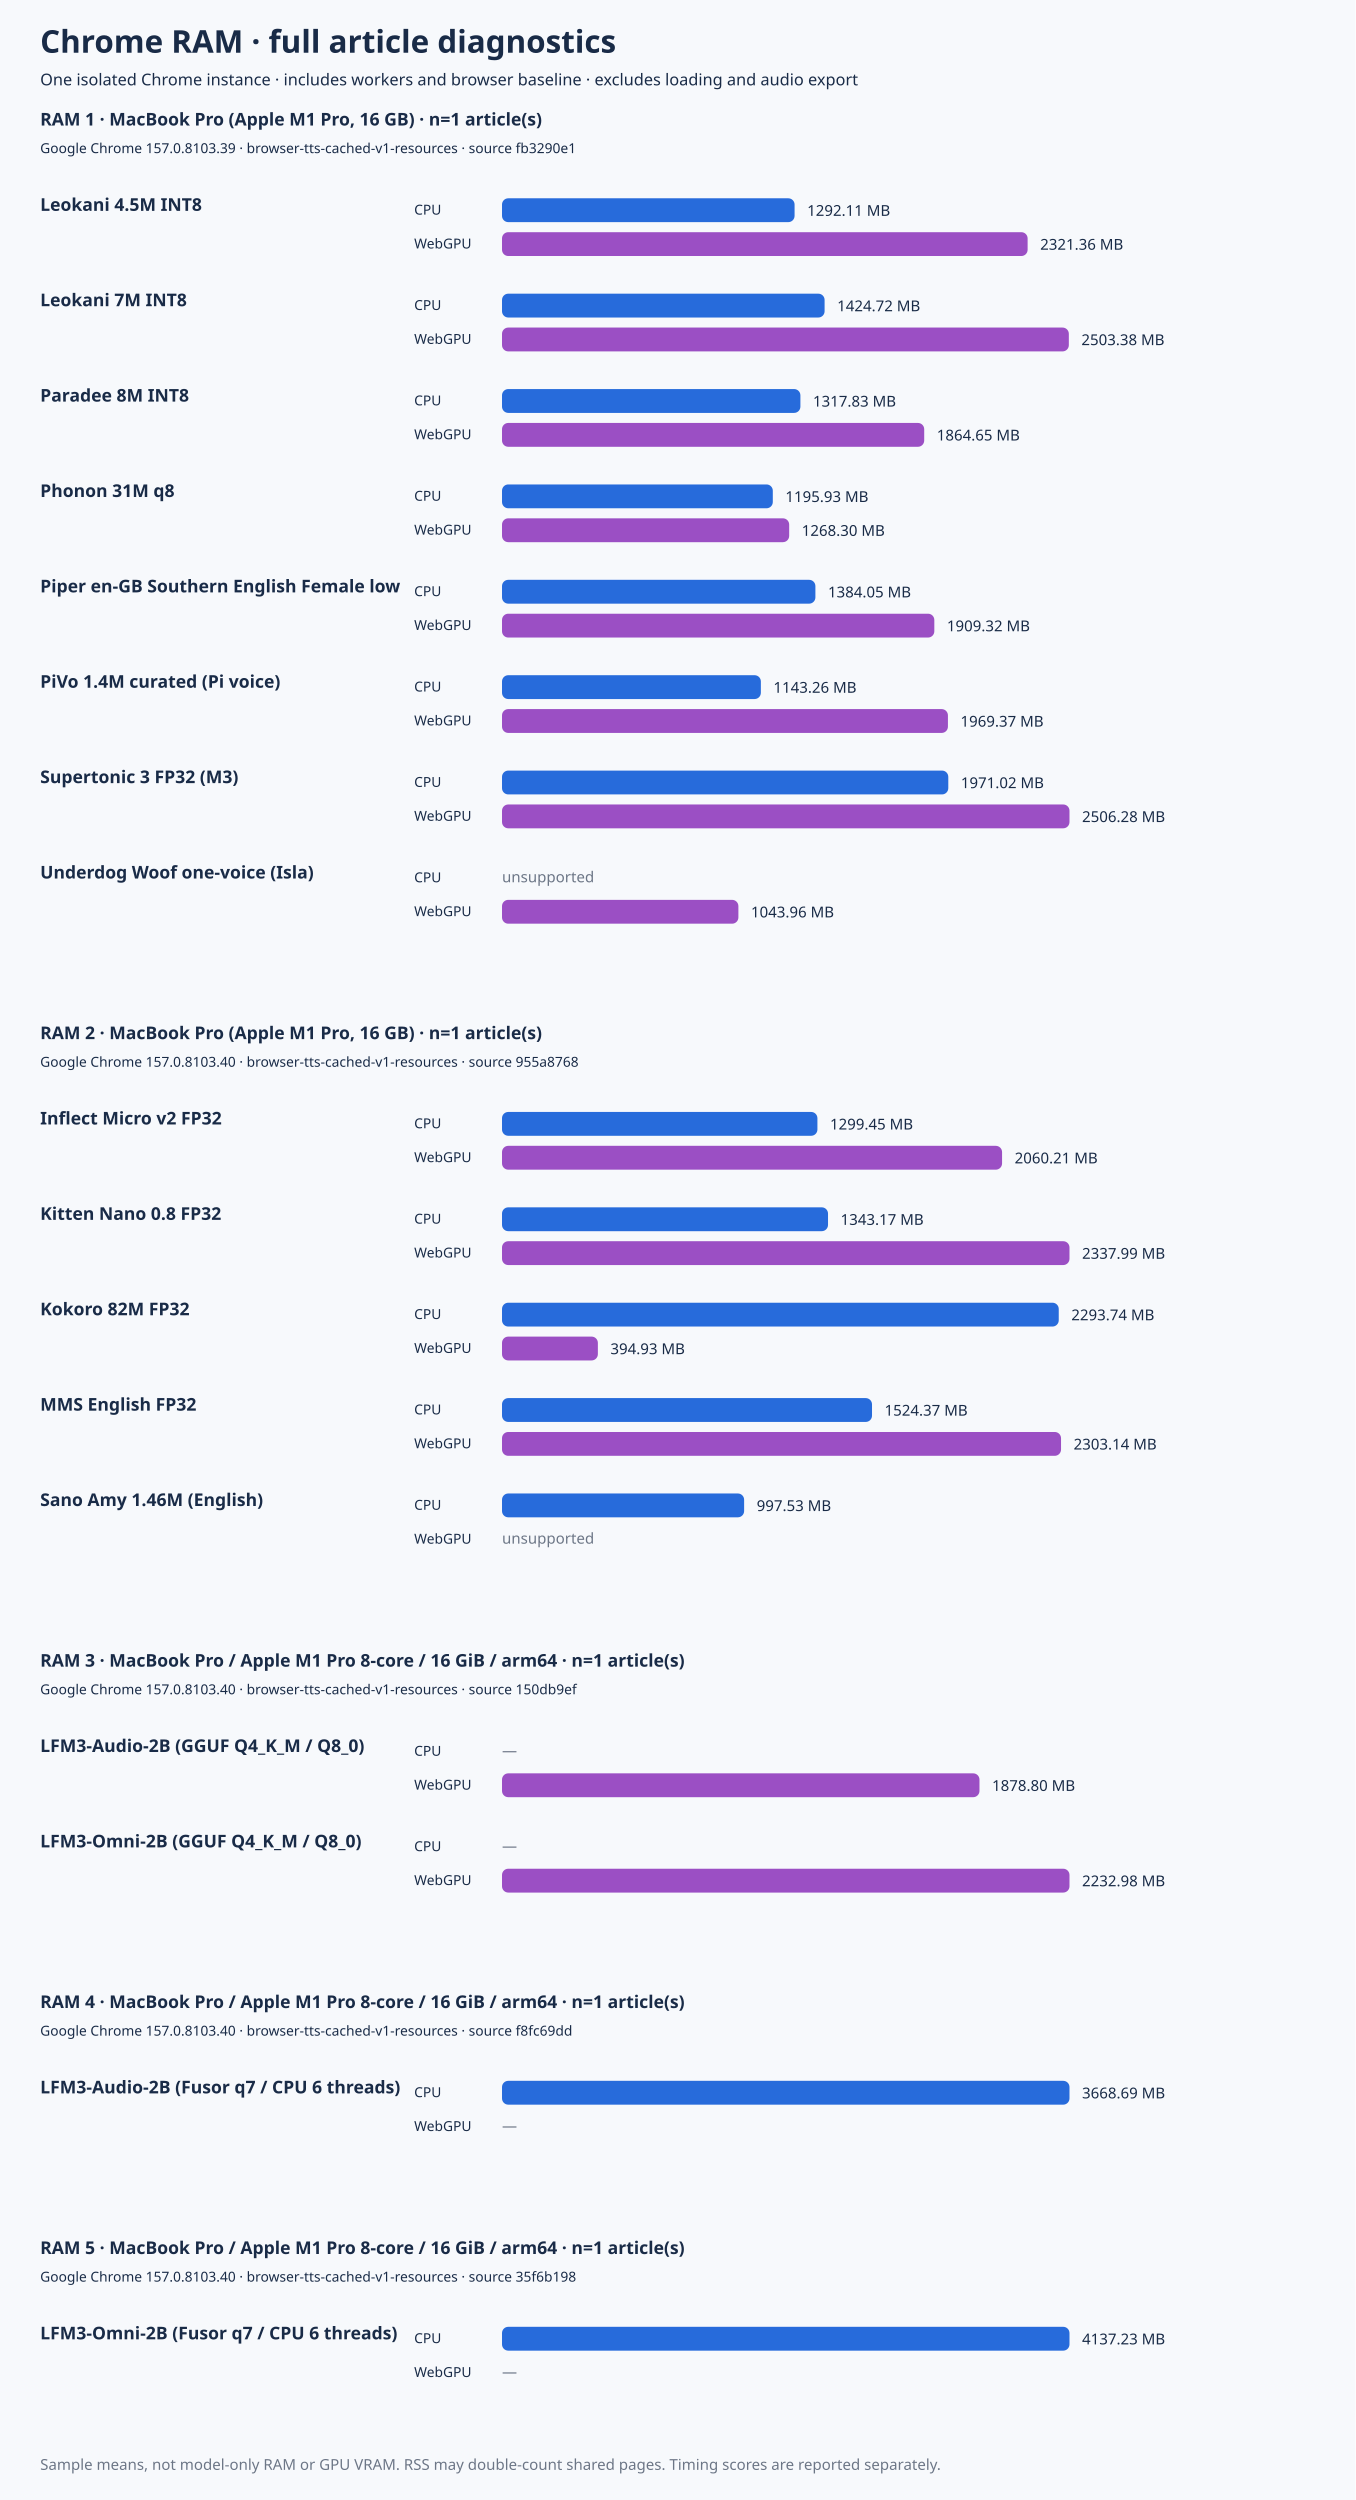
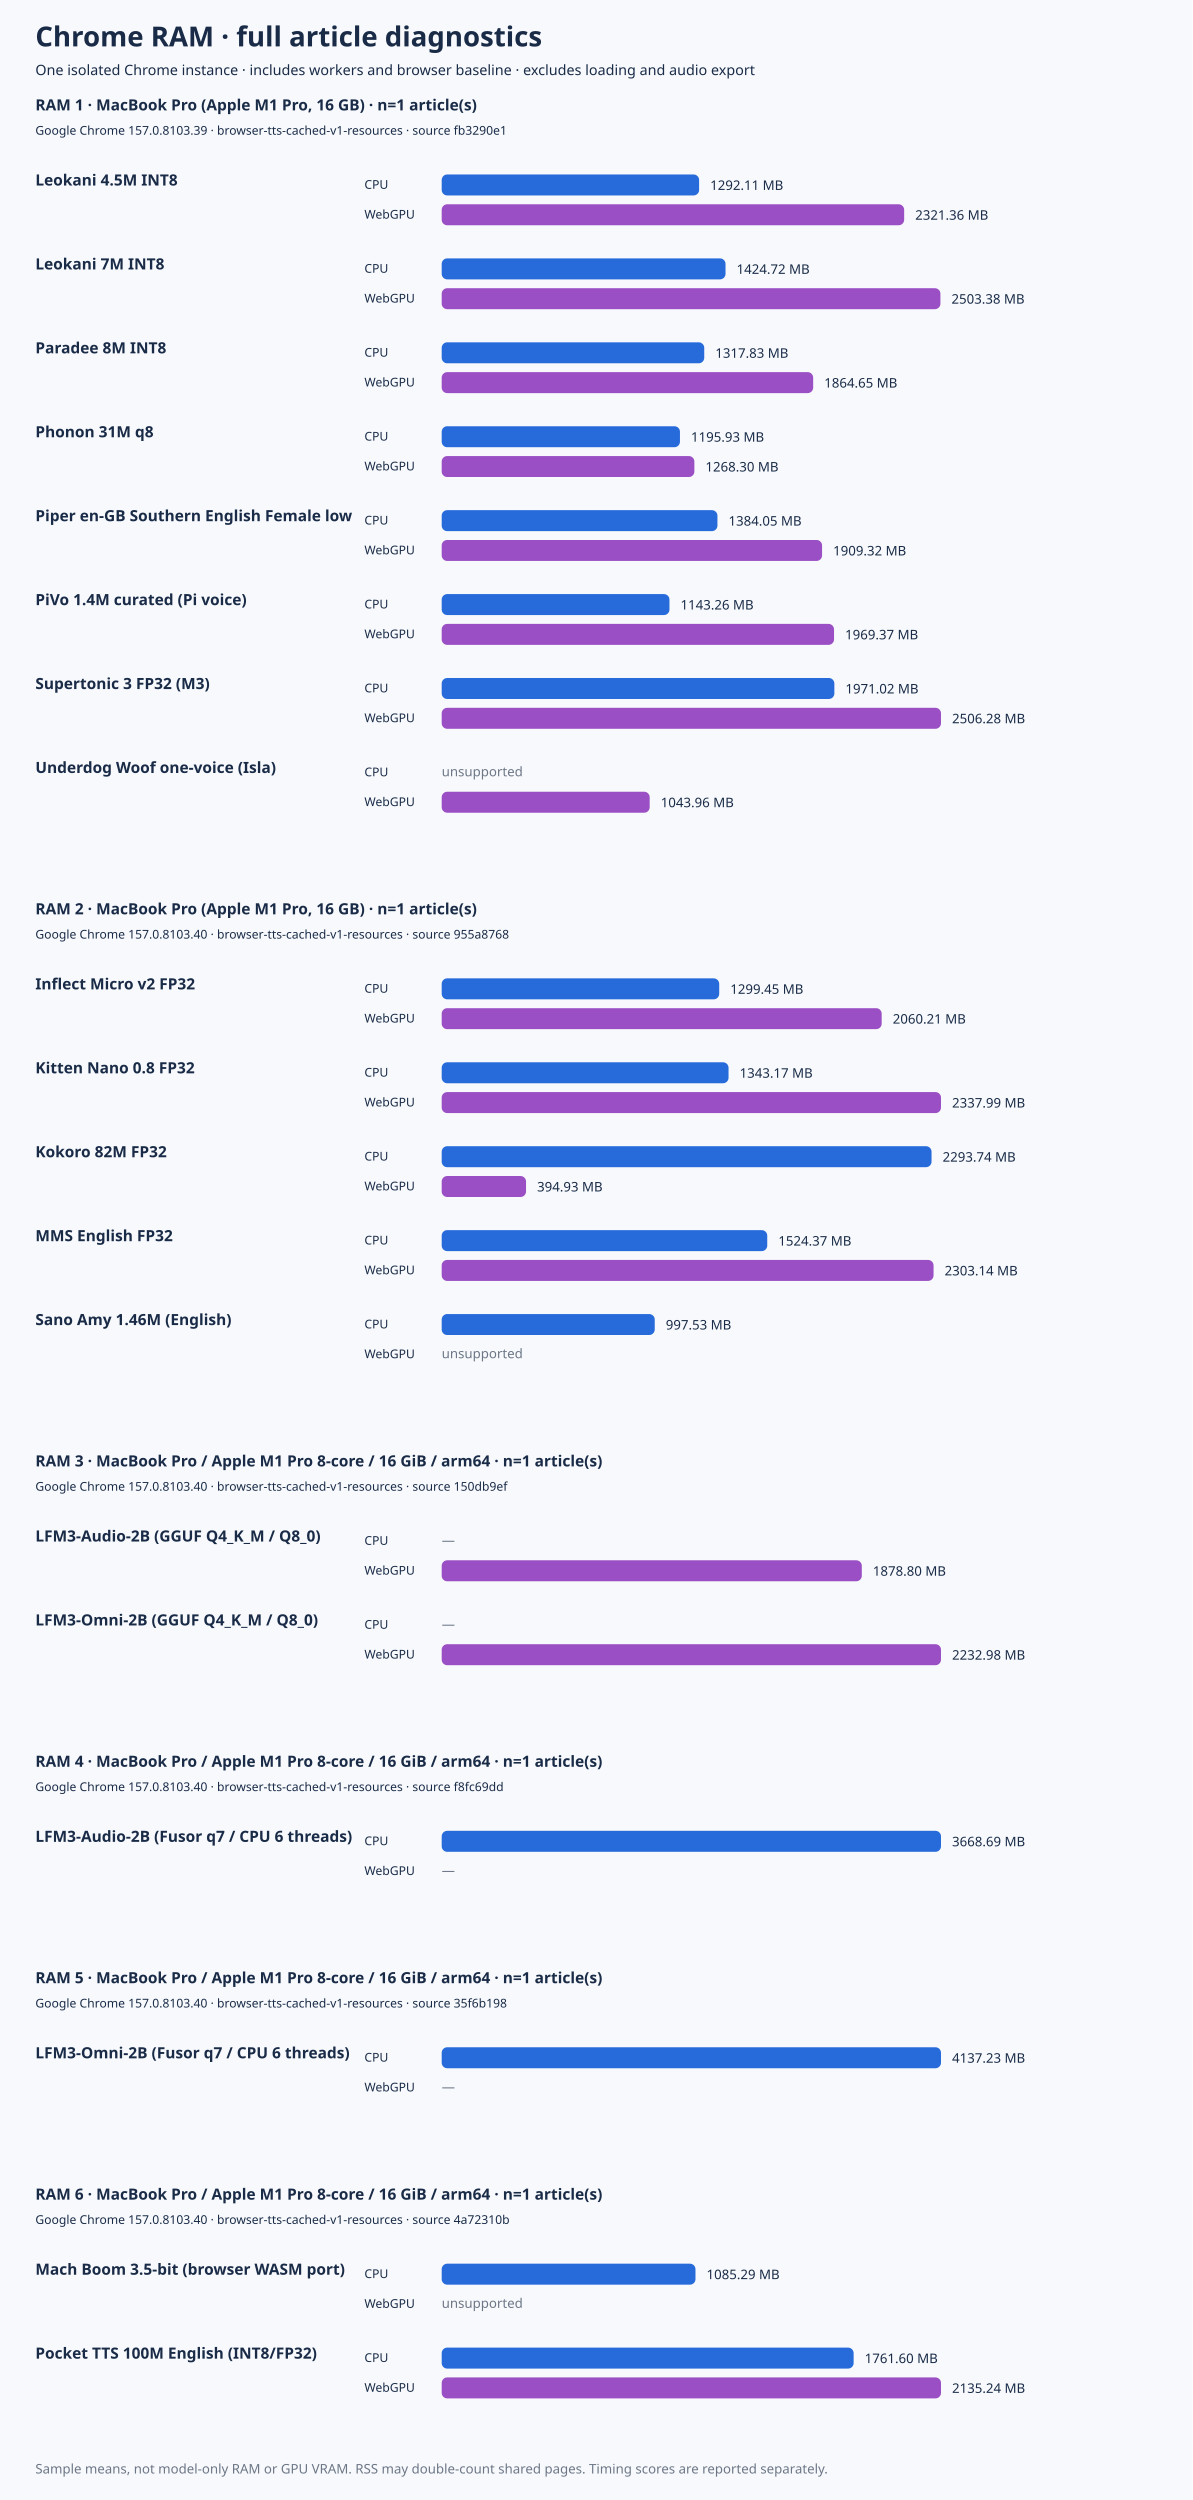
- <svg xmlns="http://www.w3.org/2000/svg" width="1080" height="1992" viewBox="0 0 1080 1992" role="img" aria-labelledby="title desc">
+ <svg xmlns="http://www.w3.org/2000/svg" width="1080" height="2264" viewBox="0 0 1080 2264" role="img" aria-labelledby="title desc">
  <rect width="100%" height="100%" fill="#f7f9fc" />
  <g font-family="system-ui,sans-serif" fill="#192b47">
    <text x="32" y="42" font-size="25" font-weight="700">Chrome RAM · full article diagnostics</text>
    <text x="32" y="68" font-size="13">One isolated Chrome instance · includes workers and browser baseline · excludes loading and audio export</text>
    <text x="32" y="100" font-size="14" font-weight="700">RAM 1 · MacBook Pro (Apple M1 Pro, 16 GB) · n=1 article(s)</text>
    <text x="32" y="122" font-size="11">Google Chrome 157.0.8103.39 · browser-tts-cached-v1-resources · source fb3290e1</text>
    <text x="32" y="168" font-size="14" font-weight="600">Leokani 4.5M INT8</text>
    <text x="330" y="171" font-size="11">CPU</text>
    <rect x="400" y="158" width="233.12" height="19" rx="5" fill="#276bdb" />
    <text x="643.12" y="172" font-size="12">1292.11 MB</text>
    <text x="330" y="198" font-size="11">WebGPU</text>
    <rect x="400" y="185" width="418.81" height="19" rx="5" fill="#9b4fc4" />
    <text x="828.81" y="199" font-size="12">2321.36 MB</text>
    <text x="32" y="244" font-size="14" font-weight="600">Leokani 7M INT8</text>
    <text x="330" y="247" font-size="11">CPU</text>
    <rect x="400" y="234" width="257.04" height="19" rx="5" fill="#276bdb" />
    <text x="667.04" y="248" font-size="12">1424.72 MB</text>
    <text x="330" y="274" font-size="11">WebGPU</text>
    <rect x="400" y="261" width="451.65" height="19" rx="5" fill="#9b4fc4" />
    <text x="861.65" y="275" font-size="12">2503.38 MB</text>
    <text x="32" y="320" font-size="14" font-weight="600">Paradee 8M INT8</text>
    <text x="330" y="323" font-size="11">CPU</text>
    <rect x="400" y="310" width="237.76" height="19" rx="5" fill="#276bdb" />
    <text x="647.76" y="324" font-size="12">1317.83 MB</text>
    <text x="330" y="350" font-size="11">WebGPU</text>
    <rect x="400" y="337" width="336.41" height="19" rx="5" fill="#9b4fc4" />
    <text x="746.41" y="351" font-size="12">1864.65 MB</text>
    <text x="32" y="396" font-size="14" font-weight="600">Phonon 31M q8</text>
    <text x="330" y="399" font-size="11">CPU</text>
    <rect x="400" y="386" width="215.77" height="19" rx="5" fill="#276bdb" />
    <text x="625.77" y="400" font-size="12">1195.93 MB</text>
    <text x="330" y="426" font-size="11">WebGPU</text>
    <rect x="400" y="413" width="228.82" height="19" rx="5" fill="#9b4fc4" />
    <text x="638.82" y="427" font-size="12">1268.30 MB</text>
    <text x="32" y="472" font-size="14" font-weight="600">Piper en-GB Southern English Female low</text>
    <text x="330" y="475" font-size="11">CPU</text>
    <rect x="400" y="462" width="249.71" height="19" rx="5" fill="#276bdb" />
    <text x="659.71" y="476" font-size="12">1384.05 MB</text>
    <text x="330" y="502" font-size="11">WebGPU</text>
    <rect x="400" y="489" width="344.47" height="19" rx="5" fill="#9b4fc4" />
    <text x="754.47" y="503" font-size="12">1909.32 MB</text>
    <text x="32" y="548" font-size="14" font-weight="600">PiVo 1.4M curated (Pi voice)</text>
    <text x="330" y="551" font-size="11">CPU</text>
    <rect x="400" y="538" width="206.26" height="19" rx="5" fill="#276bdb" />
    <text x="616.26" y="552" font-size="12">1143.26 MB</text>
    <text x="330" y="578" font-size="11">WebGPU</text>
    <rect x="400" y="565" width="355.31" height="19" rx="5" fill="#9b4fc4" />
    <text x="765.31" y="579" font-size="12">1969.37 MB</text>
    <text x="32" y="624" font-size="14" font-weight="600">Supertonic 3 FP32 (M3)</text>
    <text x="330" y="627" font-size="11">CPU</text>
    <rect x="400" y="614" width="355.60" height="19" rx="5" fill="#276bdb" />
    <text x="765.60" y="628" font-size="12">1971.02 MB</text>
    <text x="330" y="654" font-size="11">WebGPU</text>
    <rect x="400" y="641" width="452.17" height="19" rx="5" fill="#9b4fc4" />
    <text x="862.17" y="655" font-size="12">2506.28 MB</text>
    <text x="32" y="700" font-size="14" font-weight="600">Underdog Woof one-voice (Isla)</text>
    <text x="330" y="703" font-size="11">CPU</text>
    <text x="400" y="703" font-size="12" fill="#6c7686">unsupported</text>
    <text x="330" y="730" font-size="11">WebGPU</text>
    <rect x="400" y="717" width="188.35" height="19" rx="5" fill="#9b4fc4" />
    <text x="598.35" y="731" font-size="12">1043.96 MB</text>
    <text x="32" y="828" font-size="14" font-weight="700">RAM 2 · MacBook Pro (Apple M1 Pro, 16 GB) · n=1 article(s)</text>
    <text x="32" y="850" font-size="11">Google Chrome 157.0.8103.40 · browser-tts-cached-v1-resources · source 955a8768</text>
    <text x="32" y="896" font-size="14" font-weight="600">Inflect Micro v2 FP32</text>
    <text x="330" y="899" font-size="11">CPU</text>
    <rect x="400" y="886" width="251.32" height="19" rx="5" fill="#276bdb" />
    <text x="661.32" y="900" font-size="12">1299.45 MB</text>
    <text x="330" y="926" font-size="11">WebGPU</text>
    <rect x="400" y="913" width="398.45" height="19" rx="5" fill="#9b4fc4" />
    <text x="808.45" y="927" font-size="12">2060.21 MB</text>
    <text x="32" y="972" font-size="14" font-weight="600">Kitten Nano 0.8 FP32</text>
    <text x="330" y="975" font-size="11">CPU</text>
    <rect x="400" y="962" width="259.77" height="19" rx="5" fill="#276bdb" />
    <text x="669.77" y="976" font-size="12">1343.17 MB</text>
    <text x="330" y="1002" font-size="11">WebGPU</text>
    <rect x="400" y="989" width="452.17" height="19" rx="5" fill="#9b4fc4" />
    <text x="862.17" y="1003" font-size="12">2337.99 MB</text>
    <text x="32" y="1048" font-size="14" font-weight="600">Kokoro 82M FP32</text>
    <text x="330" y="1051" font-size="11">CPU</text>
    <rect x="400" y="1038" width="443.61" height="19" rx="5" fill="#276bdb" />
    <text x="853.61" y="1052" font-size="12">2293.74 MB</text>
    <text x="330" y="1078" font-size="11">WebGPU</text>
    <rect x="400" y="1065" width="76.38" height="19" rx="5" fill="#9b4fc4" />
    <text x="486.38" y="1079" font-size="12">394.93 MB</text>
    <text x="32" y="1124" font-size="14" font-weight="600">MMS English FP32</text>
    <text x="330" y="1127" font-size="11">CPU</text>
    <rect x="400" y="1114" width="294.82" height="19" rx="5" fill="#276bdb" />
    <text x="704.82" y="1128" font-size="12">1524.37 MB</text>
    <text x="330" y="1154" font-size="11">WebGPU</text>
    <rect x="400" y="1141" width="445.43" height="19" rx="5" fill="#9b4fc4" />
    <text x="855.43" y="1155" font-size="12">2303.14 MB</text>
    <text x="32" y="1200" font-size="14" font-weight="600">Sano Amy 1.46M (English)</text>
    <text x="330" y="1203" font-size="11">CPU</text>
    <rect x="400" y="1190" width="192.92" height="19" rx="5" fill="#276bdb" />
    <text x="602.92" y="1204" font-size="12">997.53 MB</text>
    <text x="330" y="1230" font-size="11">WebGPU</text>
    <text x="400" y="1230" font-size="12" fill="#6c7686">unsupported</text>
    <text x="32" y="1328" font-size="14" font-weight="700">RAM 3 · MacBook Pro / Apple M1 Pro 8-core / 16 GiB / arm64 · n=1 article(s)</text>
    <text x="32" y="1350" font-size="11">Google Chrome 157.0.8103.40 · browser-tts-cached-v1-resources · source 150db9ef</text>
    <text x="32" y="1396" font-size="14" font-weight="600">LFM3-Audio-2B (GGUF Q4_K_M / Q8_0)</text>
    <text x="330" y="1399" font-size="11">CPU</text>
    <text x="400" y="1399" font-size="12" fill="#6c7686">—</text>
    <text x="330" y="1426" font-size="11">WebGPU</text>
    <rect x="400" y="1413" width="380.45" height="19" rx="5" fill="#9b4fc4" />
    <text x="790.45" y="1427" font-size="12">1878.80 MB</text>
    <text x="32" y="1472" font-size="14" font-weight="600">LFM3-Omni-2B (GGUF Q4_K_M / Q8_0)</text>
    <text x="330" y="1475" font-size="11">CPU</text>
    <text x="400" y="1475" font-size="12" fill="#6c7686">—</text>
    <text x="330" y="1502" font-size="11">WebGPU</text>
    <rect x="400" y="1489" width="452.17" height="19" rx="5" fill="#9b4fc4" />
    <text x="862.17" y="1503" font-size="12">2232.98 MB</text>
    <text x="32" y="1600" font-size="14" font-weight="700">RAM 4 · MacBook Pro / Apple M1 Pro 8-core / 16 GiB / arm64 · n=1 article(s)</text>
    <text x="32" y="1622" font-size="11">Google Chrome 157.0.8103.40 · browser-tts-cached-v1-resources · source f8fc69dd</text>
    <text x="32" y="1668" font-size="14" font-weight="600">LFM3-Audio-2B (Fusor q7 / CPU 6 threads)</text>
    <text x="330" y="1671" font-size="11">CPU</text>
    <rect x="400" y="1658" width="452.17" height="19" rx="5" fill="#276bdb" />
    <text x="862.17" y="1672" font-size="12">3668.69 MB</text>
    <text x="330" y="1698" font-size="11">WebGPU</text>
    <text x="400" y="1698" font-size="12" fill="#6c7686">—</text>
    <text x="32" y="1796" font-size="14" font-weight="700">RAM 5 · MacBook Pro / Apple M1 Pro 8-core / 16 GiB / arm64 · n=1 article(s)</text>
    <text x="32" y="1818" font-size="11">Google Chrome 157.0.8103.40 · browser-tts-cached-v1-resources · source 35f6b198</text>
    <text x="32" y="1864" font-size="14" font-weight="600">LFM3-Omni-2B (Fusor q7 / CPU 6 threads)</text>
    <text x="330" y="1867" font-size="11">CPU</text>
    <rect x="400" y="1854" width="452.17" height="19" rx="5" fill="#276bdb" />
    <text x="862.17" y="1868" font-size="12">4137.23 MB</text>
    <text x="330" y="1894" font-size="11">WebGPU</text>
    <text x="400" y="1894" font-size="12" fill="#6c7686">—</text>
-     <text x="32" y="1968" font-size="12" fill="#6c7686">Sample means, not model-only RAM or GPU VRAM. RSS may double-count shared pages. Timing scores are reported separately.</text>
+     <text x="32" y="1992" font-size="14" font-weight="700">RAM 6 · MacBook Pro / Apple M1 Pro 8-core / 16 GiB / arm64 · n=1 article(s)</text>
+     <text x="32" y="2014" font-size="11">Google Chrome 157.0.8103.40 · browser-tts-cached-v1-resources · source 4a72310b</text>
+     <text x="32" y="2060" font-size="14" font-weight="600">Mach Boom 3.5-bit (browser WASM port)</text>
+     <text x="330" y="2063" font-size="11">CPU</text>
+     <rect x="400" y="2050" width="229.83" height="19" rx="5" fill="#276bdb" />
+     <text x="639.83" y="2064" font-size="12">1085.29 MB</text>
+     <text x="330" y="2090" font-size="11">WebGPU</text>
+     <text x="400" y="2090" font-size="12" fill="#6c7686">unsupported</text>
+     <text x="32" y="2136" font-size="14" font-weight="600">Pocket TTS 100M English (INT8/FP32)</text>
+     <text x="330" y="2139" font-size="11">CPU</text>
+     <rect x="400" y="2126" width="373.05" height="19" rx="5" fill="#276bdb" />
+     <text x="783.05" y="2140" font-size="12">1761.60 MB</text>
+     <text x="330" y="2166" font-size="11">WebGPU</text>
+     <rect x="400" y="2153" width="452.17" height="19" rx="5" fill="#9b4fc4" />
+     <text x="862.17" y="2167" font-size="12">2135.24 MB</text>
+     <text x="32" y="2240" font-size="12" fill="#6c7686">Sample means, not model-only RAM or GPU VRAM. RSS may double-count shared pages. Timing scores are reported separately.</text>
  </g>
</svg>
